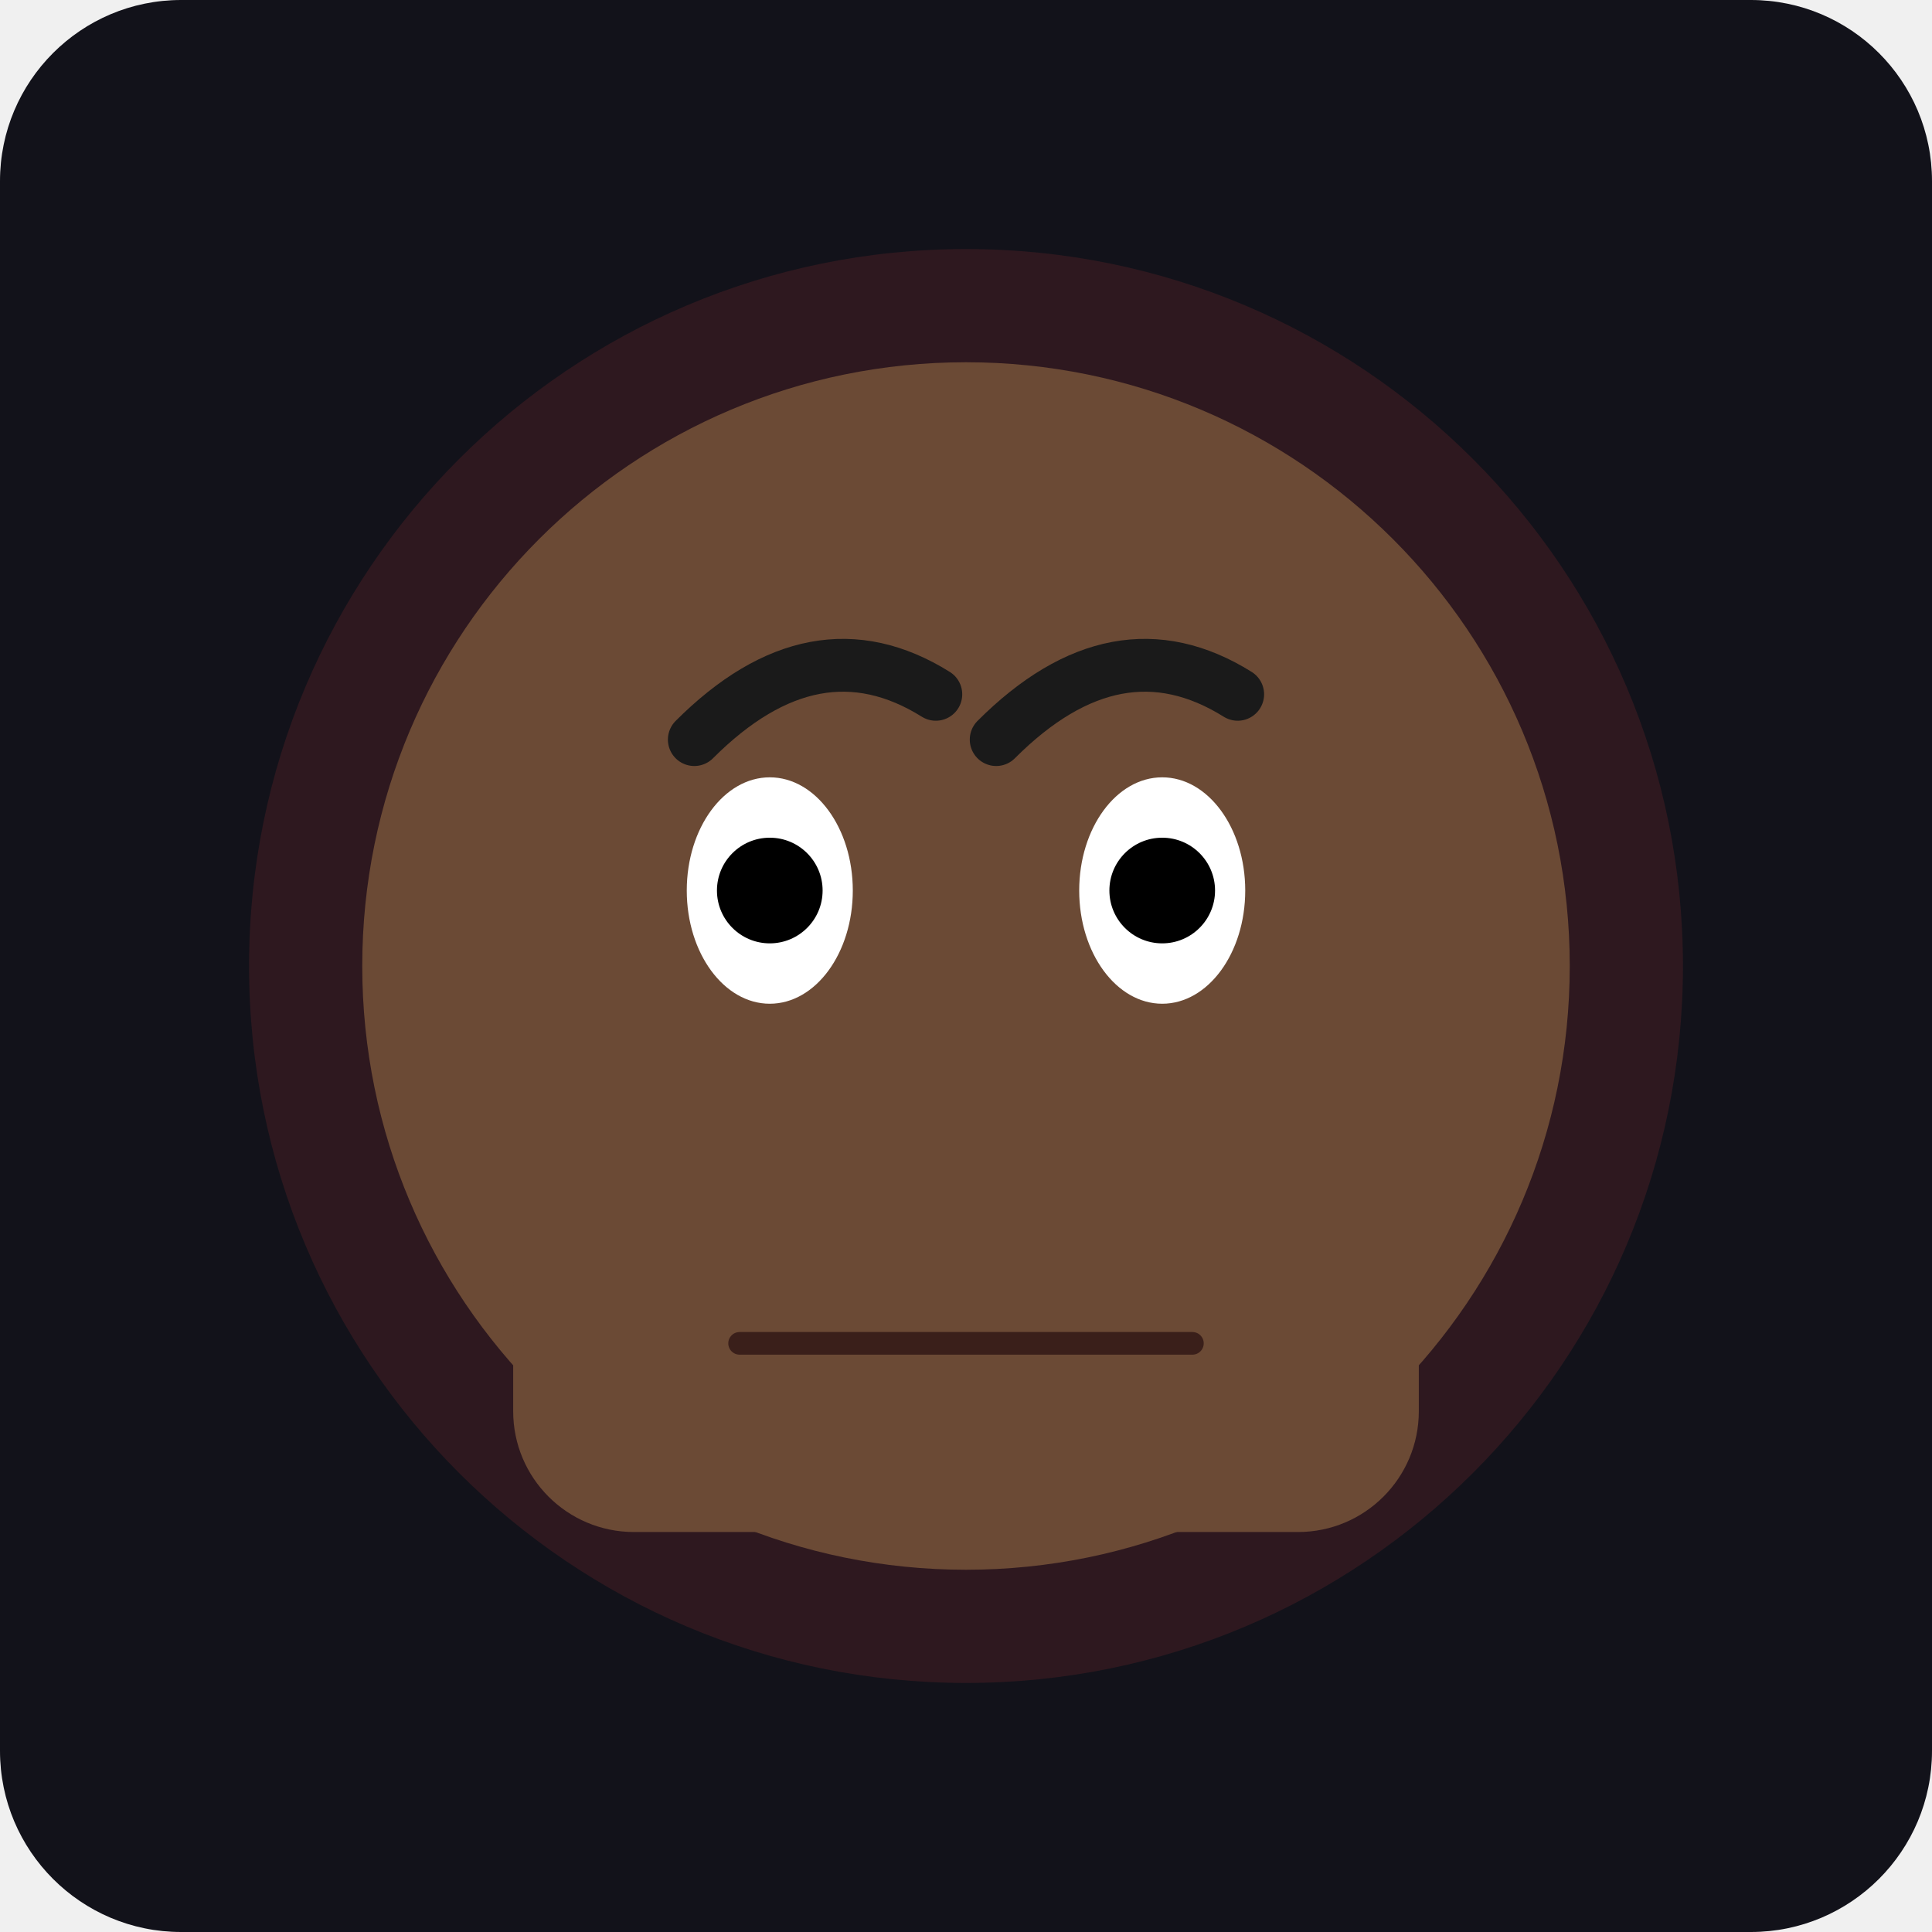
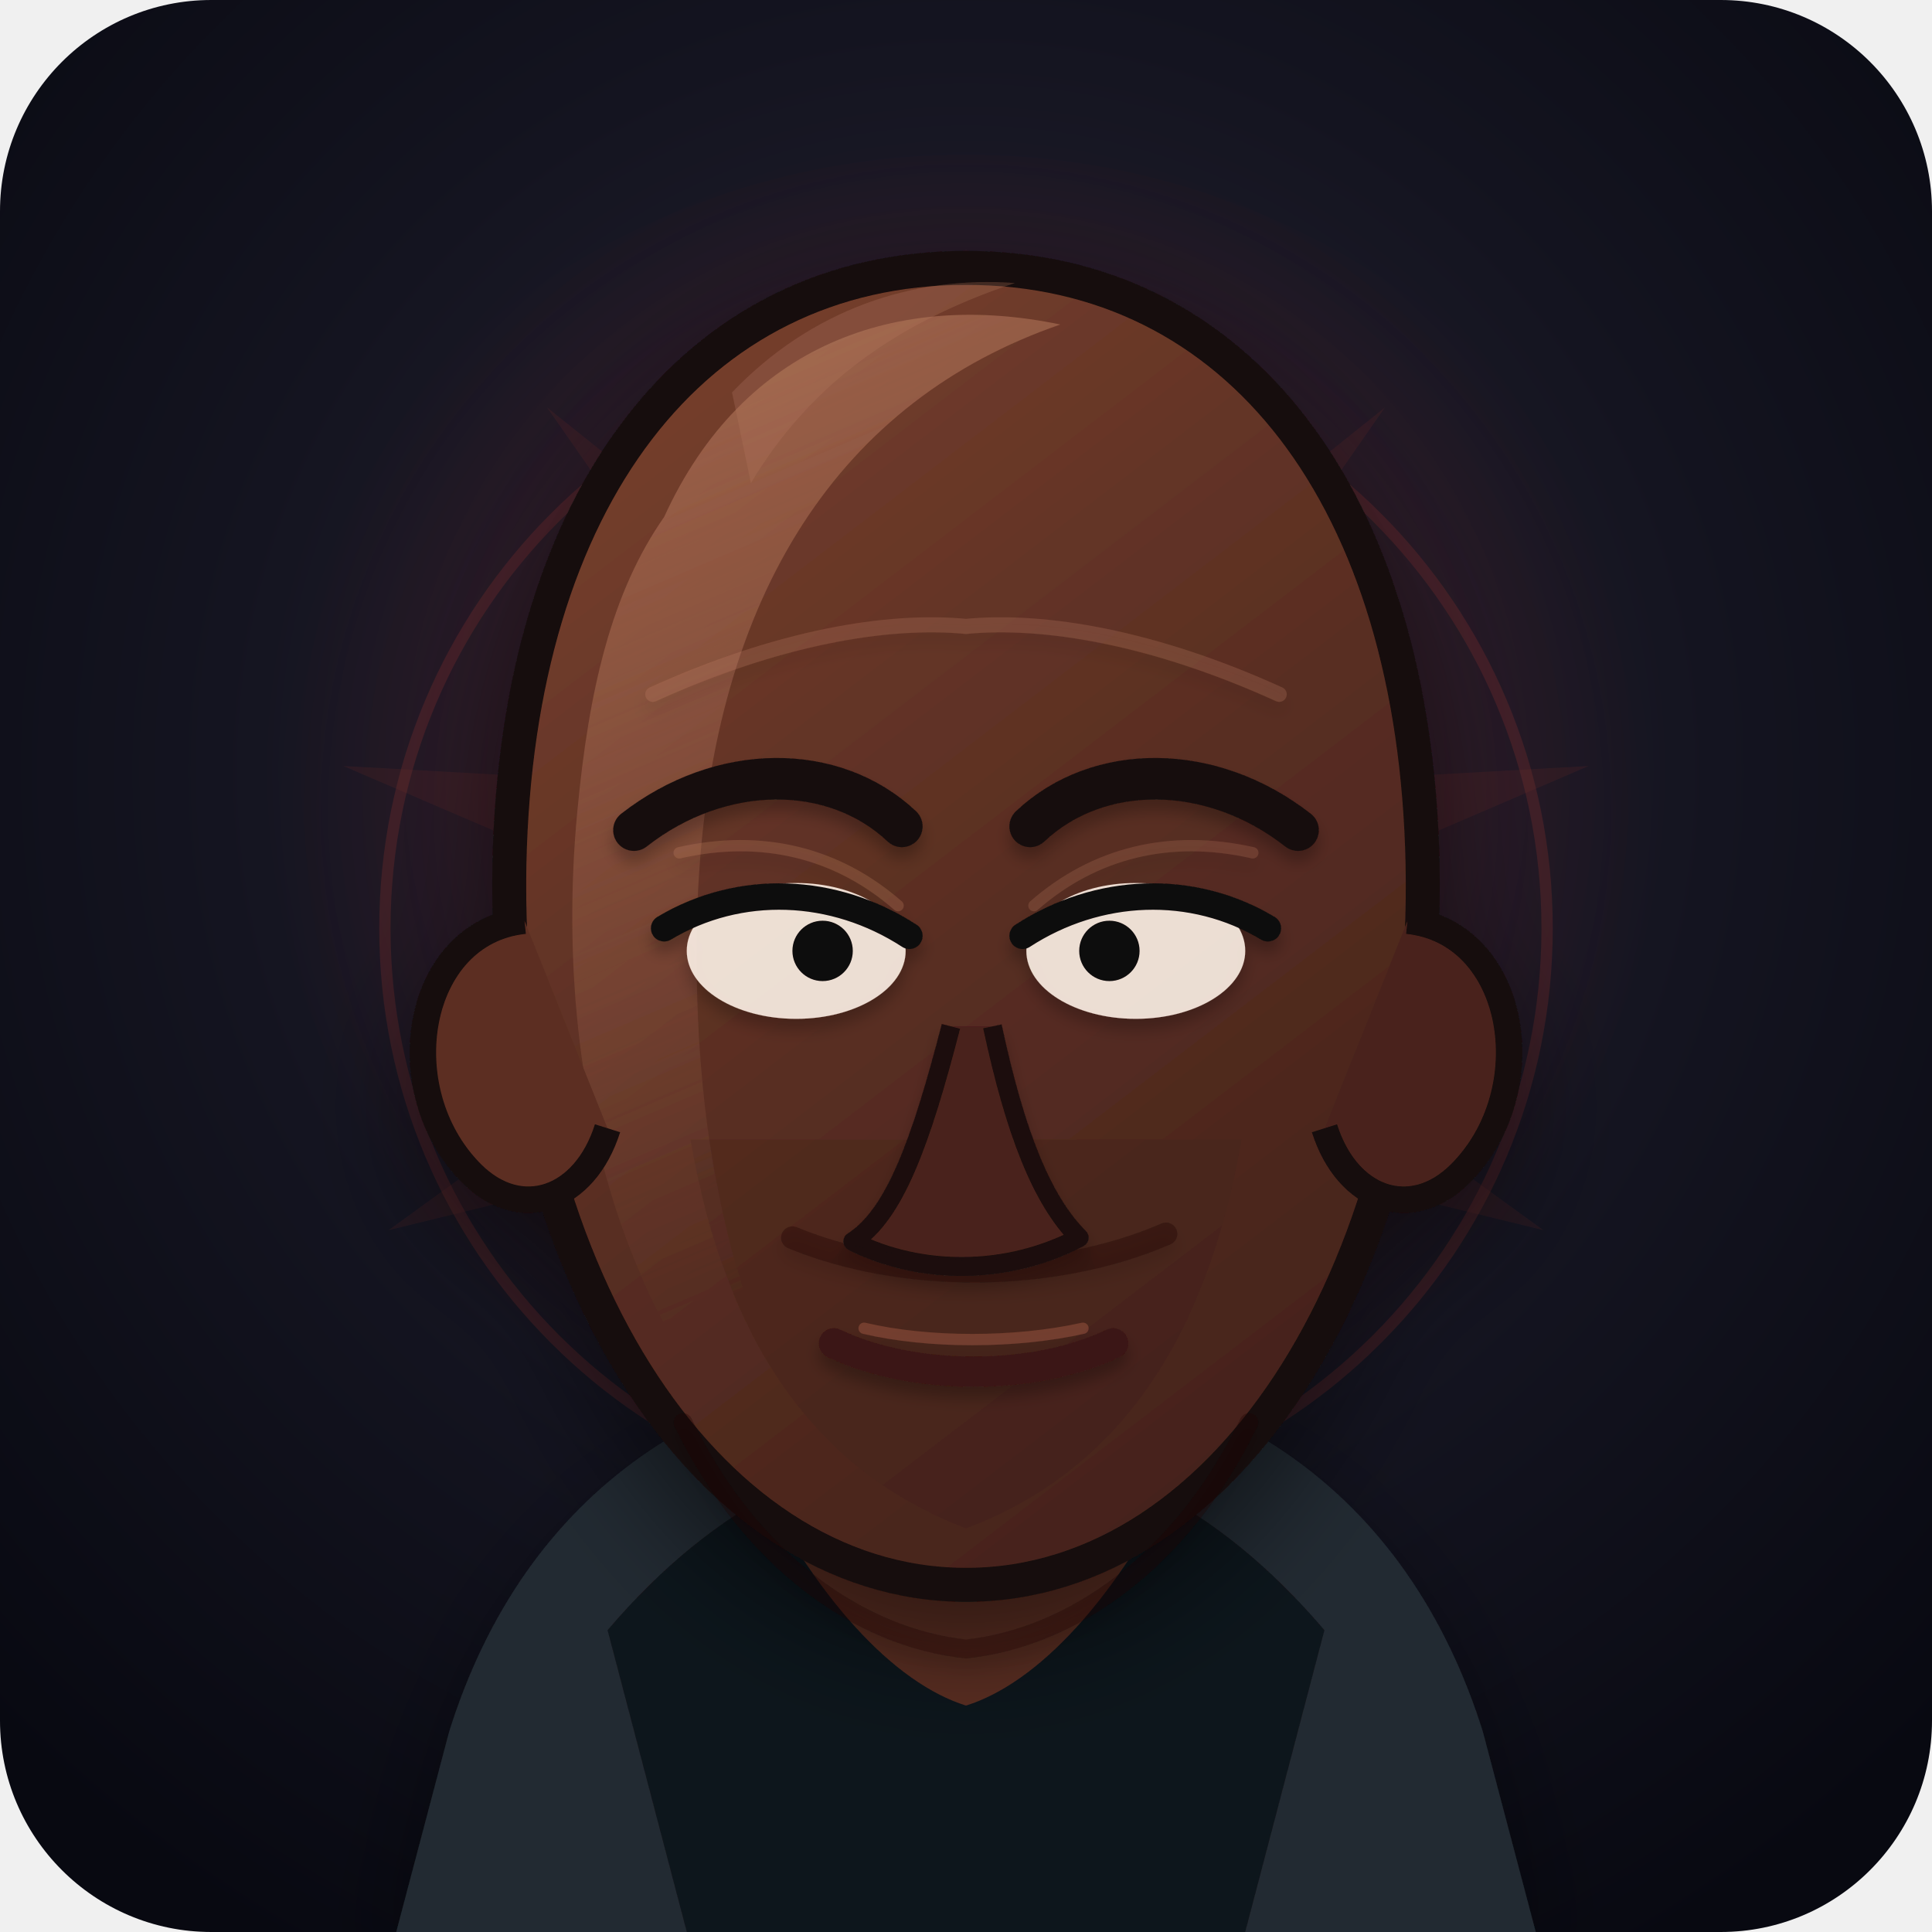
- <svg xmlns="http://www.w3.org/2000/svg" viewBox="0 0 256 256" width="256" height="256">
-   <rect width="256" height="256" rx="24" fill="#12121a" />
-   <circle cx="128" cy="128" r="95" fill="#ff4444" opacity="0.12" />
-   <circle cx="128" cy="128" r="80" fill="#6b4a35" />
-   <rect x="68" y="155" width="120" height="48" rx="16" fill="#6b4a35" />
-   <path d="M 92 98 Q 108 82 124 92" stroke="#1a1a1a" stroke-width="7" fill="none" stroke-linecap="round" />
-   <path d="M 164 92 Q 148 82 132 98" stroke="#1a1a1a" stroke-width="7" fill="none" stroke-linecap="round" />
-   <ellipse cx="102" cy="118" rx="11" ry="15" fill="white" />
-   <ellipse cx="154" cy="118" rx="11" ry="15" fill="white" />
-   <circle cx="102" cy="118" r="7" fill="black" />
-   <circle cx="154" cy="118" r="7" fill="black" />
-   <line x1="98" y1="178" x2="158" y2="178" stroke="#3a1f1a" stroke-width="3" stroke-linecap="round" />
+ <svg xmlns="http://www.w3.org/2000/svg" viewBox="0 0 512 512" width="512" height="512" role="img" aria-label="Goggins neutral avatar">
+   <defs>
+     <radialGradient id="bgGlow" cx="50%" cy="40%" r="70%">
+       <stop offset="0%" stop-color="#2a2634" />
+       <stop offset="55%" stop-color="#141420" />
+       <stop offset="100%" stop-color="#080911" />
+     </radialGradient>
+     <filter id="softShadow" x="-20%" y="-20%" width="140%" height="150%">
+       <feDropShadow dx="0" dy="14" stdDeviation="14" flood-color="#000000" flood-opacity="0.45" />
+     </filter>
+     <filter id="lineShadow" x="-20%" y="-20%" width="140%" height="140%">
+       <feDropShadow dx="0" dy="3" stdDeviation="2" flood-color="#000000" flood-opacity="0.25" />
+     </filter>
+   </defs>
+   <rect width="512" height="512" rx="56" fill="url(#bgGlow)" />
+   <defs>
+     <radialGradient id="redAura" cx="50%" cy="43%" r="45%">
+       <stop offset="0%" stop-color="#e2382e" stop-opacity="0.45" />
+       <stop offset="45%" stop-color="#b41418" stop-opacity="0.18" />
+       <stop offset="100%" stop-color="#b41418" stop-opacity="0" />
+     </radialGradient>
+     <linearGradient id="skinG" x1="120" y1="90" x2="380" y2="430" gradientUnits="userSpaceOnUse">
+       <stop offset="0%" stop-color="#7c432f" />
+       <stop offset="45%" stop-color="#5b2f23" />
+       <stop offset="100%" stop-color="#3c1e18" />
+     </linearGradient>
+     <linearGradient id="skinHi" x1="160" y1="110" x2="250" y2="320" gradientUnits="userSpaceOnUse">
+       <stop offset="0%" stop-color="#b07358" stop-opacity="0.65" />
+       <stop offset="100%" stop-color="#b07358" stop-opacity="0" />
+     </linearGradient>
+   </defs>
+   <circle cx="256" cy="243" r="202" fill="url(#redAura)" />
+   <g opacity="0.35">
+     <path d="M256 66 L272 184 L367 108 L296 210 L421 203 L307 252 L409 326 L286 296 L322 420 L256 310 L190 420 L226 296 L103 326 L205 252 L91 203 L216 210 L145 108 L240 184 Z" fill="#e3442f" opacity="0.22" />
+     <circle cx="256" cy="246" r="154" fill="none" stroke="#ef4a36" stroke-width="3" opacity="0.4" />
+   </g>
+   <g filter="url(#softShadow)">
+     <path d="M119 459 C139 395 189 361 256 361 C323 361 373 395 393 459 L407 512 L105 512 Z" fill="#242a31" />
+     <path d="M161 432 C190 398 222 383 256 383 C290 383 322 398 351 432 L330 512 L182 512 Z" fill="#11161c" />
+     <path d="M198 387 C216 424 237 446 256 452 C275 446 296 424 314 387 C292 376 272 371 256 371 C240 371 220 376 198 387 Z" fill="#5a2f23" />
+   </g>
+   <g filter="url(#softShadow)">
+     <path d="M135 229 C137 132 184 71 256 71 C328 71 375 132 377 229 C379 334 326 420 256 420 C186 420 133 334 135 229 Z" fill="url(#skinG)" stroke="#160c0b" stroke-width="9" />
+     <path d="M176 137 C197 91 238 77 281 86 C223 106 189 157 185 236 C182 308 197 364 232 407 C173 379 145 299 153 215 C156 183 162 157 176 137 Z" fill="url(#skinHi)" />
+     <path d="M139 244 C110 247 103 289 125 311 C138 324 155 318 161 299" fill="#5b2f23" stroke="#160c0b" stroke-width="7" />
+     <path d="M373 244 C402 247 409 289 387 311 C374 324 357 318 351 299" fill="#4a241d" stroke="#160c0b" stroke-width="7" />
+     <path d="M194 104 C215 82 242 73 269 75 C236 86 214 103 199 128" fill="#b57a60" opacity="0.28" />
+     <path d="M183 302 C192 355 216 390 256 405 C296 390 320 355 329 302" fill="#2b1512" opacity="0.14" />
+   </g>
+   <g filter="url(#lineShadow)">
+     <path d="M168 220 C191 202 221 202 239 219" stroke="#130a09" stroke-width="11" fill="none" stroke-linecap="round" />
+     <path d="M273 219 C291 202 321 202 344 220" stroke="#130a09" stroke-width="11" fill="none" stroke-linecap="round" />
+     <path d="M180 226 C202 221 222 226 238 240" stroke="#be7d5f" stroke-width="3" opacity="0.28" fill="none" stroke-linecap="round" />
+     <path d="M274 240 C290 226 310 221 332 226" stroke="#be7d5f" stroke-width="3" opacity="0.24" fill="none" stroke-linecap="round" />
+     <ellipse cx="211" cy="252" rx="29" ry="18" fill="#fff3e8" opacity="0.88" />
+     <ellipse cx="301" cy="252" rx="29" ry="18" fill="#fff3e8" opacity="0.88" />
+     <circle cx="218" cy="252" r="8" fill="#100b0b" />
+     <circle cx="294" cy="252" r="8" fill="#100b0b" />
+     <path d="M176 246 C196 234 221 235 241 248" stroke="#100b0b" stroke-width="7" fill="none" stroke-linecap="round" />
+     <path d="M271 248 C291 235 316 234 336 246" stroke="#100b0b" stroke-width="7" fill="none" stroke-linecap="round" />
+     <path d="M252 272 C244 303 237 322 226 329 C244 338 267 338 286 328 C276 318 269 300 263 272" fill="#4a231b" stroke="#1a0d0b" stroke-width="5" stroke-linejoin="round" />
+     <path d="M210 328 C239 340 279 340 309 327" stroke="#1a0d0b" stroke-width="6" fill="none" opacity="0.35" stroke-linecap="round" />
+     <path d="M221 356 C242 366 274 366 295 356" stroke="#3a1712" stroke-width="8" fill="none" stroke-linecap="round" />
+     <path d="M229 352 C246 356 269 356 287 352" stroke="#a45a44" stroke-width="3" fill="none" opacity="0.45" stroke-linecap="round" />
+     <path d="M181 377 C199 414 228 434 256 437 C284 434 313 414 331 377" stroke="#1a0d0b" stroke-width="5" fill="none" opacity="0.32" stroke-linecap="round" />
+     <path d="M173 184 C206 169 235 164 256 166 C277 164 306 169 339 184" stroke="#c48367" stroke-width="4" opacity="0.24" fill="none" stroke-linecap="round" />
+   </g>
</svg>
